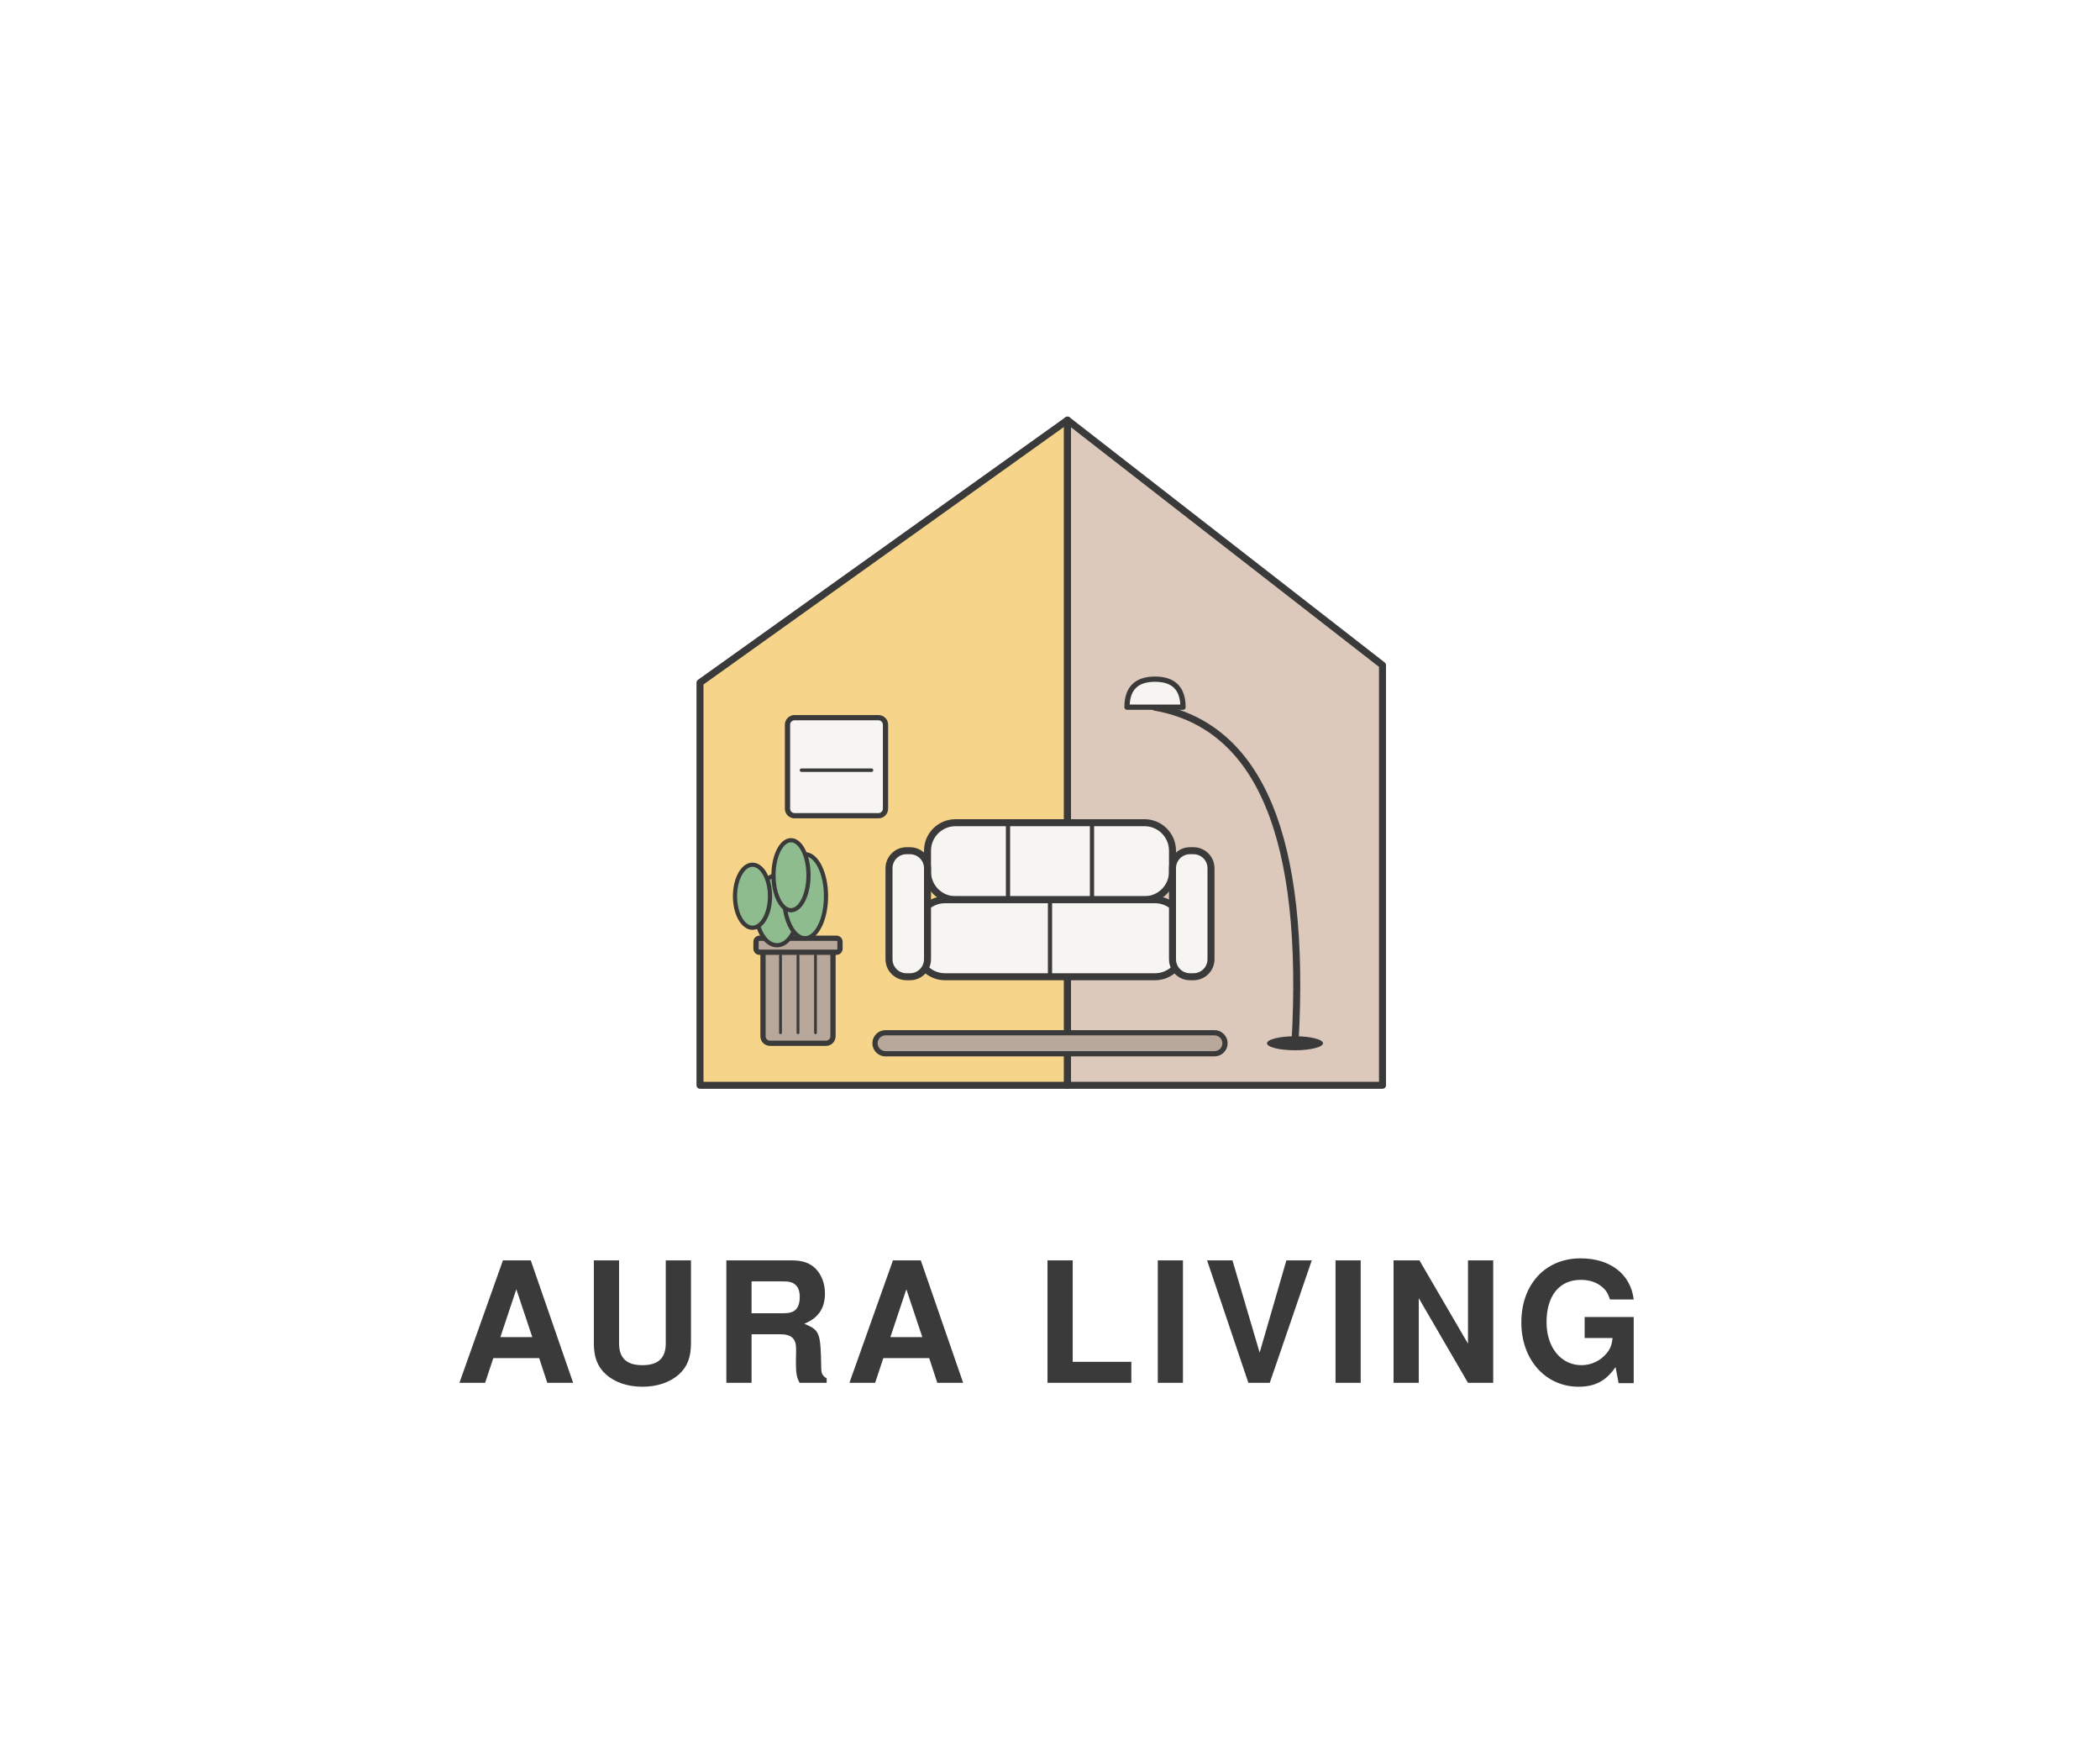
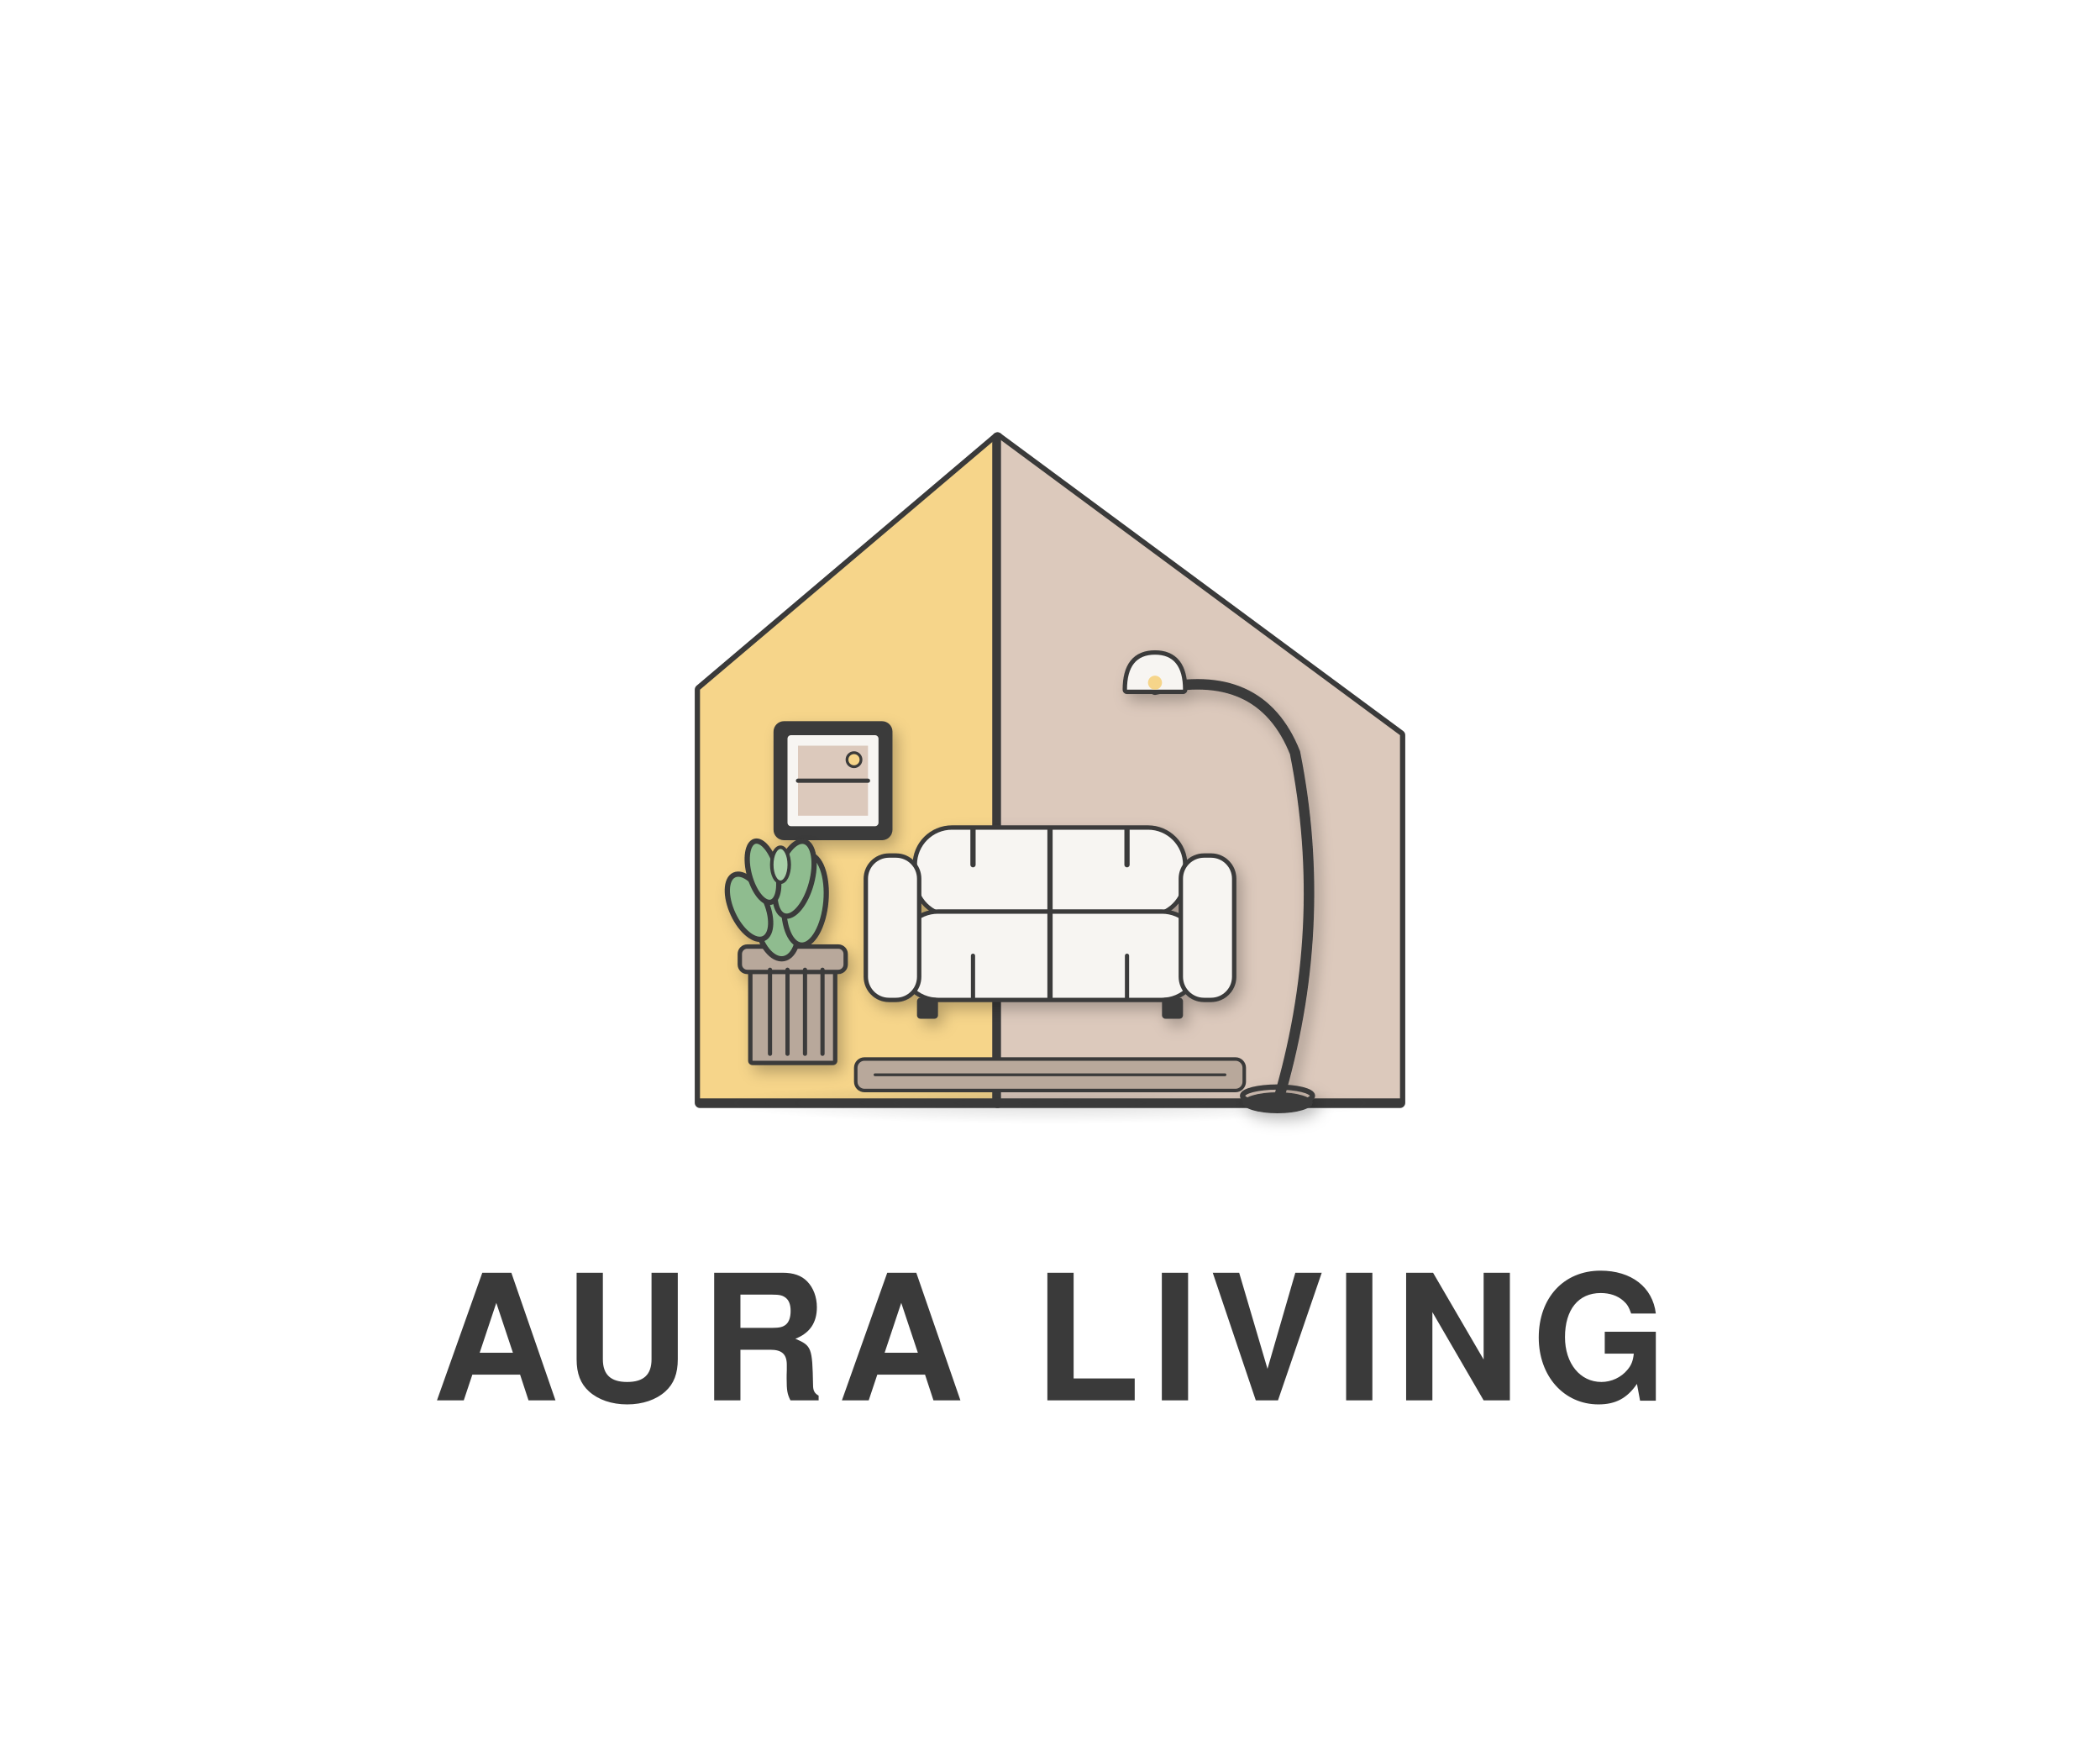
<svg xmlns="http://www.w3.org/2000/svg" viewBox="0 0 600 500" width="600" height="500">
-   <g transform="translate(300, 210)" stroke-linejoin="round" stroke-linecap="round">
-     <path d="M -100 100 L -100 -15 L 5 -90 L 5 100 Z" fill="#F6D58A" stroke="#3A3A3A" stroke-width="2" />
-     <path d="M 5 -90 L 95 -20 L 95 100 L 5 100 Z" fill="#DCC9BC" stroke="#3A3A3A" stroke-width="2" />
-     <line x1="5" y1="-90" x2="5" y2="100" stroke="#3A3A3A" stroke-width="1.5" />
-     <rect x="-50" y="85" width="100" height="6" rx="3" fill="#B8A89B" stroke="#3A3A3A" stroke-width="1.5" />
-     <rect x="-75" y="-5" width="28" height="28" rx="2" fill="#F7F5F2" stroke="#3A3A3A" stroke-width="1.5" />
-     <line x1="-71" y1="10" x2="-51" y2="10" stroke="#3A3A3A" stroke-width="1" />
-     <path d="M 70 88 Q 75 0 30 -8" fill="none" stroke="#3A3A3A" stroke-width="2" />
-     <path d="M 22 -8 Q 22 -16 30 -16 Q 38 -16 38 -8 Z" fill="#F7F5F2" stroke="#3A3A3A" stroke-width="1.5" />
-     <ellipse cx="70" cy="88" rx="8" ry="2" fill="#3A3A3A" stroke="none" />
-     <rect x="-35" y="25" width="70" height="22" rx="8" fill="#F7F5F2" stroke="#3A3A3A" stroke-width="2" />
-     <line x1="-12" y1="25" x2="-12" y2="47" stroke="#3A3A3A" stroke-width="1.2" />
-     <line x1="12" y1="25" x2="12" y2="47" stroke="#3A3A3A" stroke-width="1.2" />
-     <rect x="-38" y="47" width="76" height="22" rx="8" fill="#F7F5F2" stroke="#3A3A3A" stroke-width="2" />
-     <line x1="0" y1="47" x2="0" y2="69" stroke="#3A3A3A" stroke-width="1.2" />
-     <rect x="-46" y="33" width="11" height="36" rx="5" fill="#F7F5F2" stroke="#3A3A3A" stroke-width="2" />
-     <rect x="35" y="33" width="11" height="36" rx="5" fill="#F7F5F2" stroke="#3A3A3A" stroke-width="2" />
-     <rect x="-82" y="60" width="20" height="28" rx="2" fill="#B8A89B" stroke="#3A3A3A" stroke-width="1.5" />
-     <line x1="-77" y1="63" x2="-77" y2="85" stroke="#3A3A3A" stroke-width="0.8" />
-     <line x1="-72" y1="63" x2="-72" y2="85" stroke="#3A3A3A" stroke-width="0.8" />
-     <line x1="-67" y1="63" x2="-67" y2="85" stroke="#3A3A3A" stroke-width="0.8" />
-     <rect x="-84" y="58" width="24" height="4" rx="1" fill="#B8A89B" stroke="#3A3A3A" stroke-width="1.5" />
-     <ellipse cx="-78" cy="50" rx="6" ry="10" fill="#8FBC8F" stroke="#3A3A3A" stroke-width="1.2" />
-     <ellipse cx="-70" cy="46" rx="6" ry="12" fill="#8FBC8F" stroke="#3A3A3A" stroke-width="1.2" />
-     <ellipse cx="-85" cy="46" rx="5" ry="9" fill="#8FBC8F" stroke="#3A3A3A" stroke-width="1.2" />
-     <ellipse cx="-74" cy="40" rx="5" ry="10" fill="#8FBC8F" stroke="#3A3A3A" stroke-width="1.2" />
+   <defs>
+     <filter id="softShadow" x="-20%" y="-20%" width="140%" height="140%">
+       <feGaussianBlur in="SourceAlpha" stdDeviation="2" />
+       <feOffset dx="1.5" dy="2" />
+       <feComponentTransfer>
+         <feFuncA type="linear" slope="0.25" />
+       </feComponentTransfer>
+       <feMerge>
+         <feMergeNode />
+         <feMergeNode in="SourceGraphic" />
+       </feMerge>
+     </filter>
+     <radialGradient id="floorShadow" cx="50%" cy="50%" r="50%">
+       <stop offset="0%" stop-color="#3A3A3A" stop-opacity="0.18" />
+       <stop offset="100%" stop-color="#3A3A3A" stop-opacity="0" />
+     </radialGradient>
+   </defs>
+   <g transform="translate(300, 215)">
+     <path d="M -100 100 L -100 -18 L -15 -90 L -15 100 Z" fill="#F6D58A" stroke="#3A3A3A" stroke-width="3" stroke-linejoin="round" stroke-linecap="round" paint-order="stroke fill" />
+     <path d="M -15 -90 L 100 -5 L 100 100 L -15 100 Z" fill="#DCC9BC" stroke="#3A3A3A" stroke-width="3" stroke-linejoin="round" stroke-linecap="round" paint-order="stroke fill" />
+     <line x1="-15" y1="-90" x2="-15" y2="100" stroke="#3A3A3A" stroke-width="2" stroke-linecap="round" />
+     <line x1="-100" y1="100" x2="100" y2="100" stroke="#3A3A3A" stroke-width="2.5" stroke-linecap="round" />
+     <ellipse cx="0" cy="100" rx="95" ry="6" fill="url(#floorShadow)" />
+     <g filter="url(#softShadow)">
+       <rect x="-78" y="-8" width="32" height="32" rx="2" fill="#3A3A3A" stroke="#3A3A3A" stroke-width="2" stroke-linejoin="round" paint-order="stroke fill" />
+       <rect x="-75" y="-5" width="26" height="26" rx="1" fill="#F7F5F2" />
+       <rect x="-72" y="-2" width="20" height="20" fill="#DCC9BC" />
+       <line x1="-72" y1="8" x2="-52" y2="8" stroke="#3A3A3A" stroke-width="1.2" stroke-linecap="round" />
+       <circle cx="-56" cy="2" r="2" fill="#F6D58A" stroke="#3A3A3A" stroke-width="0.8" />
+     </g>
+     <g filter="url(#softShadow)">
+       <path d="M 65 100 Q 80 50 70 0 Q 60 -25 30 -18" fill="none" stroke="#3A3A3A" stroke-width="3" stroke-linecap="round" />
+       <path d="M 22 -18 Q 22 -28 30 -28 Q 38 -28 38 -18 Z" fill="#F7F5F2" stroke="#3A3A3A" stroke-width="2.5" stroke-linejoin="round" paint-order="stroke fill" />
+       <circle cx="30" cy="-20" r="2" fill="#F6D58A" />
+       <ellipse cx="65" cy="100" rx="10" ry="3" fill="#3A3A3A" />
+       <ellipse cx="65" cy="98" rx="10" ry="2.5" fill="none" stroke="#3A3A3A" stroke-width="1.5" />
+     </g>
+     <rect x="-55" y="88" width="110" height="8" rx="2" fill="#B8A89B" stroke="#3A3A3A" stroke-width="2" stroke-linejoin="round" paint-order="stroke fill" />
+     <line x1="-50" y1="92" x2="50" y2="92" stroke="#3A3A3A" stroke-width="0.8" stroke-linecap="round" />
+     <g filter="url(#softShadow)">
+       <rect x="-38" y="22" width="76" height="24" rx="10" fill="#F7F5F2" stroke="#3A3A3A" stroke-width="2.5" stroke-linejoin="round" paint-order="stroke fill" />
+       <line x1="-22" y1="22" x2="-22" y2="32" stroke="#3A3A3A" stroke-width="1.5" stroke-linecap="round" />
+       <line x1="22" y1="22" x2="22" y2="32" stroke="#3A3A3A" stroke-width="1.5" stroke-linecap="round" />
+       <line x1="0" y1="22" x2="0" y2="46" stroke="#3A3A3A" stroke-width="1.5" stroke-linecap="round" />
+       <line x1="-30" y1="46" x2="30" y2="46" stroke="#3A3A3A" stroke-width="1.2" stroke-linecap="round" />
+       <rect x="-42" y="46" width="84" height="24" rx="10" fill="#F7F5F2" stroke="#3A3A3A" stroke-width="2.5" stroke-linejoin="round" paint-order="stroke fill" />
+       <line x1="0" y1="46" x2="0" y2="70" stroke="#3A3A3A" stroke-width="1.5" stroke-linecap="round" />
+       <line x1="-22" y1="58" x2="-22" y2="70" stroke="#3A3A3A" stroke-width="1.2" stroke-linecap="round" />
+       <line x1="22" y1="58" x2="22" y2="70" stroke="#3A3A3A" stroke-width="1.2" stroke-linecap="round" />
+       <rect x="-52" y="30" width="14" height="40" rx="6" fill="#F7F5F2" stroke="#3A3A3A" stroke-width="2.5" stroke-linejoin="round" paint-order="stroke fill" />
+       <rect x="38" y="30" width="14" height="40" rx="6" fill="#F7F5F2" stroke="#3A3A3A" stroke-width="2.5" stroke-linejoin="round" paint-order="stroke fill" />
+       <rect x="-38" y="70" width="6" height="6" rx="1" fill="#3A3A3A" />
+       <rect x="32" y="70" width="6" height="6" rx="1" fill="#3A3A3A" />
+     </g>
+     <g filter="url(#softShadow)">
+       <path d="M -85 60 L -85 88 L -62 88 L -62 60 Z" fill="#B8A89B" stroke="#3A3A3A" stroke-width="2.5" stroke-linejoin="round" paint-order="stroke fill" />
+       <rect x="-88" y="56" width="29" height="6" rx="1.5" fill="#B8A89B" stroke="#3A3A3A" stroke-width="2.5" stroke-linejoin="round" paint-order="stroke fill" />
+       <line x1="-80" y1="62" x2="-80" y2="86" stroke="#3A3A3A" stroke-width="1.2" stroke-linecap="round" />
+       <line x1="-75" y1="62" x2="-75" y2="86" stroke="#3A3A3A" stroke-width="1.2" stroke-linecap="round" />
+       <line x1="-70" y1="62" x2="-70" y2="86" stroke="#3A3A3A" stroke-width="1.2" stroke-linecap="round" />
+       <line x1="-65" y1="62" x2="-65" y2="86" stroke="#3A3A3A" stroke-width="1.2" stroke-linecap="round" />
+       <ellipse cx="-78" cy="48" rx="6" ry="11" fill="#8FBC8F" stroke="#3A3A3A" stroke-width="1.5" transform="rotate(-10 -78 48)" />
+       <ellipse cx="-70" cy="42" rx="6" ry="13" fill="#8FBC8F" stroke="#3A3A3A" stroke-width="1.5" transform="rotate(5 -70 42)" />
+       <ellipse cx="-86" cy="44" rx="5" ry="10" fill="#8FBC8F" stroke="#3A3A3A" stroke-width="1.5" transform="rotate(-25 -86 44)" />
+       <ellipse cx="-73" cy="36" rx="5" ry="11" fill="#8FBC8F" stroke="#3A3A3A" stroke-width="1.5" transform="rotate(15 -73 36)" />
+       <ellipse cx="-82" cy="34" rx="4" ry="9" fill="#8FBC8F" stroke="#3A3A3A" stroke-width="1.5" transform="rotate(-15 -82 34)" />
+       <ellipse cx="-77" cy="32" rx="2.5" ry="5" fill="#A8D0A8" stroke="#3A3A3A" stroke-width="1" />
+     </g>
  </g>
-   <text x="300" y="395" font-family="Montserrat, Poppins, Gilroy, Helvetica, Arial, sans-serif" font-size="48" font-weight="800" fill="#3A3A3A" text-anchor="middle" letter-spacing="3">AURA LIVING</text>
+   <text x="300" y="400" font-family="Montserrat, Poppins, Gilroy, Helvetica, Arial, sans-serif" font-size="50" font-weight="800" fill="#3A3A3A" text-anchor="middle" letter-spacing="3">AURA LIVING</text>
</svg>
